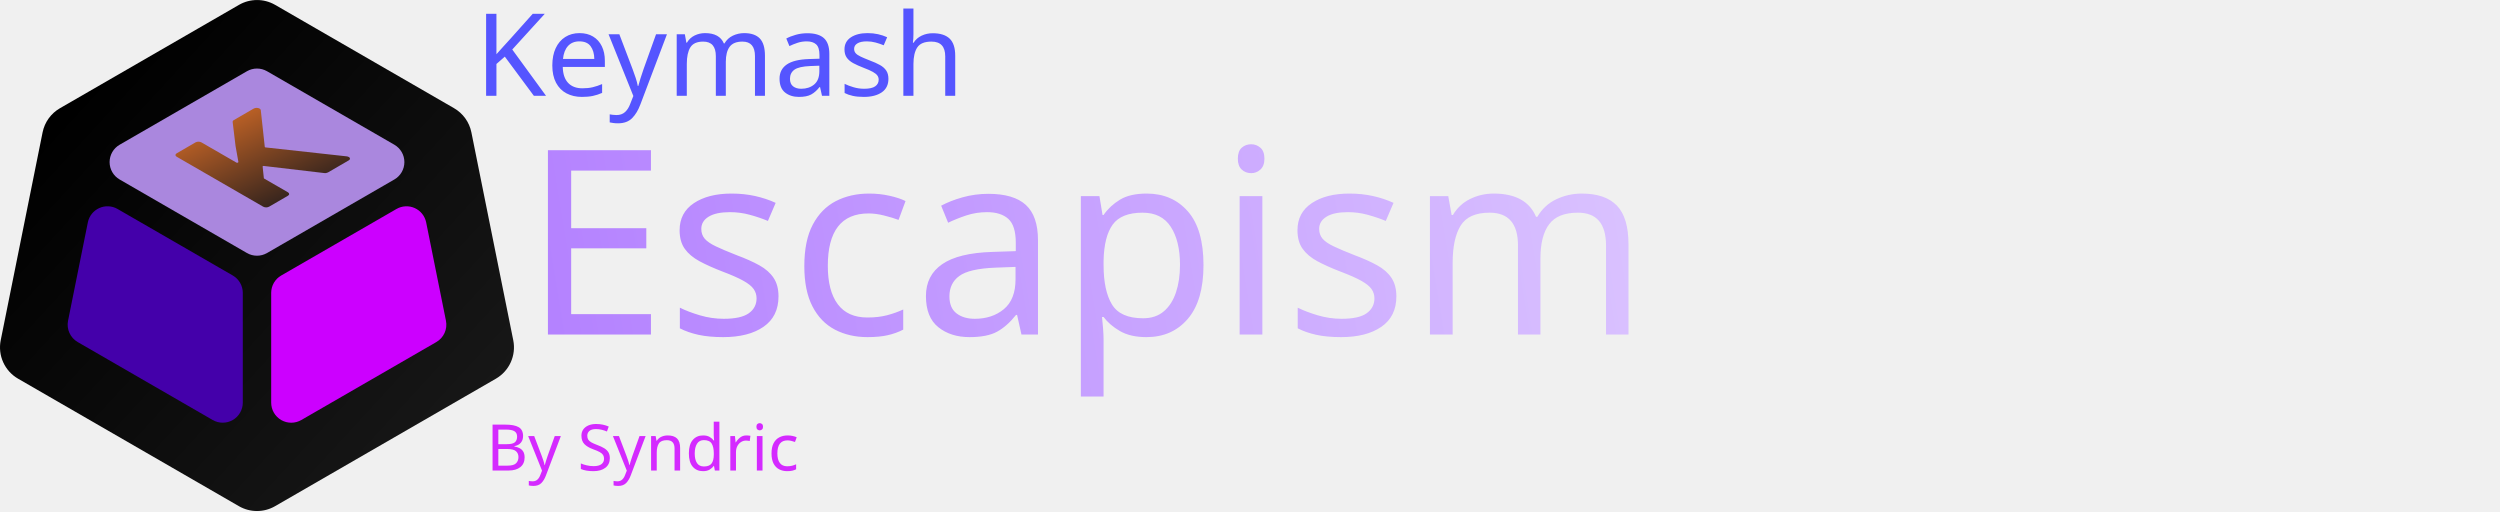
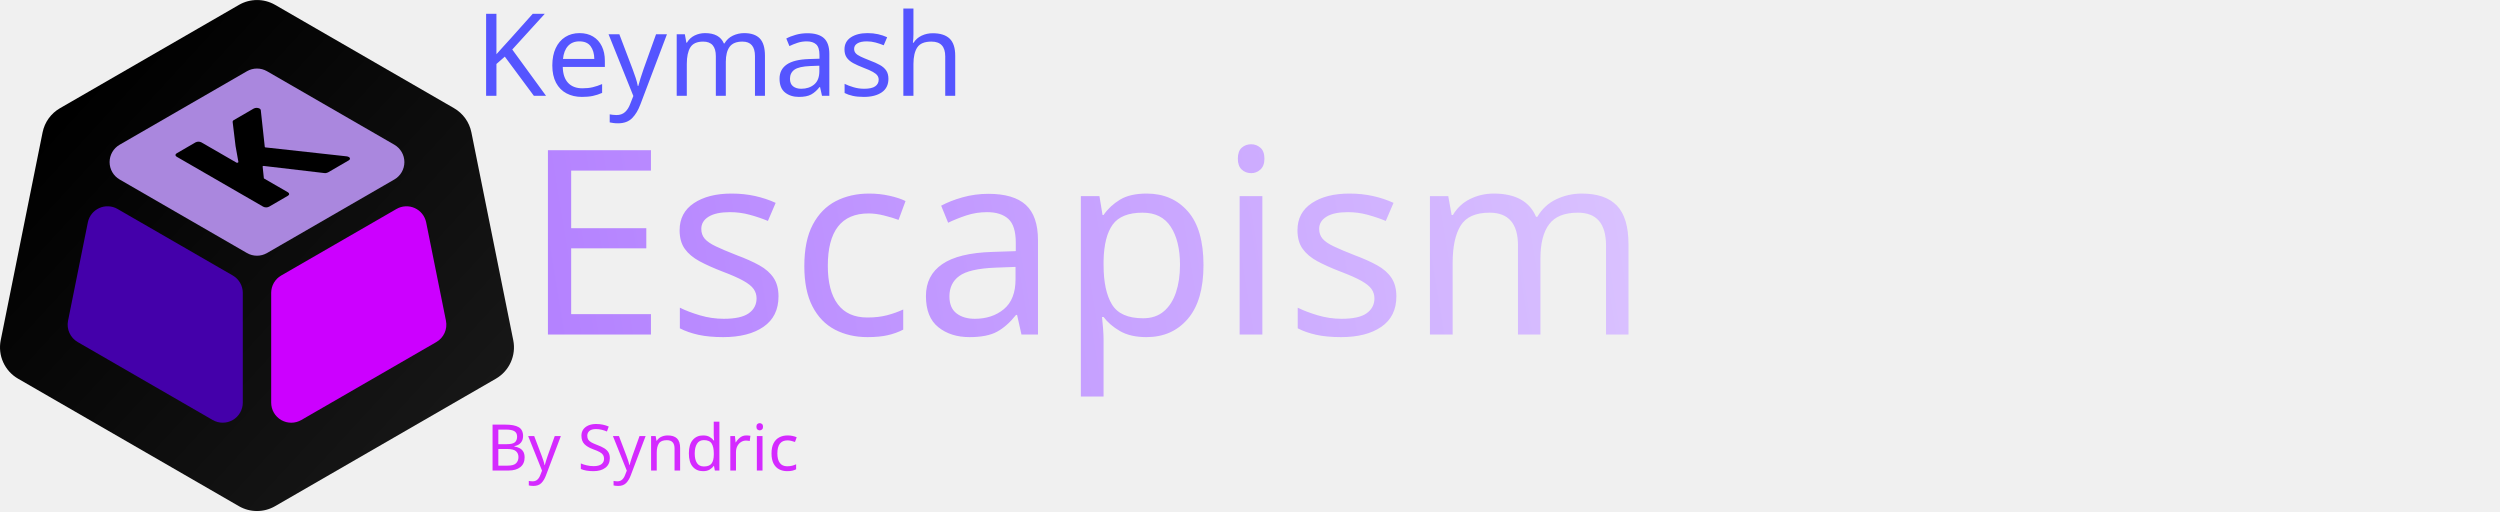
<svg xmlns="http://www.w3.org/2000/svg" xmlns:xlink="http://www.w3.org/1999/xlink" viewBox="0 0 2904.76 593.75" version="1.1" id="svg32">
  <defs id="defs4">
-     <linearGradient id="linearGradient28463">
-       <stop style="stop-color:#241c1c;stop-opacity:1" offset="0" id="stop28459" />
-       <stop style="stop-color:#ff7f2a;stop-opacity:1" offset="1" id="stop28461" />
-     </linearGradient>
    <linearGradient id="linearGradient27961">
      <stop style="stop-color:#000000;stop-opacity:1;" offset="0" id="stop27957" />
      <stop style="stop-color:#1a1a1a;stop-opacity:1" offset="1" id="stop27959" />
    </linearGradient>
    <linearGradient id="linearGradient27587">
      <stop style="stop-color:#b380ff;stop-opacity:1;" offset="0" id="stop27583" />
      <stop style="stop-color:#e5d5ff;stop-opacity:1" offset="1" id="stop27585" />
    </linearGradient>
    <style id="style2">.cls-1{fill:#fb923c;}.cls-2{fill:#191d29;}.cls-3{fill:#191d27;}.cls-4{fill:#fff;}</style>
    <linearGradient xlink:href="#linearGradient27587" id="linearGradient27589" x1="612.195" y1="429.268" x2="2270.732" y2="156.098" gradientUnits="userSpaceOnUse" />
    <linearGradient xlink:href="#linearGradient27961" id="linearGradient27963" x1="112.195" y1="90.244" x2="597.561" y2="536.585" gradientUnits="userSpaceOnUse" />
-     <linearGradient xlink:href="#linearGradient28463" id="linearGradient28465" x1="317.073" y1="256.098" x2="237.706" y2="86.241" gradientUnits="userSpaceOnUse" />
  </defs>
  <g id="Layer_2" data-name="Layer 2">
    <g id="Ebene_4" data-name="Ebene 4" style="fill:#000000">
      <path class="cls-1" d="M319.59,5.62,527.53,125.68a41.94,41.94,0,0,1,20.16,28l48.66,241.62A42,42,0,0,1,576.2,440L319.6,588.13a42,42,0,0,1-42,0L21,440A42,42,0,0,1,.83,395.33L49.49,153.75a41.94,41.94,0,0,1,20.16-28l208-120.08A42,42,0,0,1,319.59,5.62Z" id="path6" style="fill:url(#linearGradient27963);fill-opacity:1" />
      <path class="cls-2" d="M458.19,208.55,310.25,294a23.35,23.35,0,0,1-23.32,0L139,208.55a23.31,23.31,0,0,1,0-40.38L286.93,82.76a23.33,23.33,0,0,1,23.31,0l148,85.41A23.32,23.32,0,0,1,458.19,208.55Z" id="path8" style="fill:#aa87de;fill-opacity:1" />
-       <path class="cls-1" d="M405.17,182.4a6.41,6.41,0,0,0-2.51-.76l-94.22-10.37a1.18,1.18,0,0,1-.5-.16.51.51,0,0,1-.29-.36L303,127.93a2.46,2.46,0,0,0-1.38-1.79,7.51,7.51,0,0,0-6.85,0L271.7,139.52a2.31,2.31,0,0,0-1.39,2.17l3.39,28.05L277,188.23a.45.45,0,0,1-.27.45l-.54.31a1.51,1.51,0,0,1-1.36,0L234,165.42a7.52,7.52,0,0,0-6.82,0l-21.91,12.73c-1.88,1.09-1.87,2.86,0,3.95l100.56,58.06a7.5,7.5,0,0,0,6.81,0l21.92-12.73c1.87-1.09,1.87-2.86,0-4l-27.71-16a.5.5,0,0,1-.28-.36l-1.43-13.69c0-.37.53-.66,1.15-.58l70.49,8.28a7.31,7.31,0,0,0,4.36-.77l24.1-14c2-1.16,1.75-2.93,0-4" id="path10" style="fill:url(#linearGradient28465);fill-opacity:1" />
+       <path class="cls-1" d="M405.17,182.4a6.41,6.41,0,0,0-2.51-.76l-94.22-10.37a1.18,1.18,0,0,1-.5-.16.51.51,0,0,1-.29-.36L303,127.93a2.46,2.46,0,0,0-1.38-1.79,7.51,7.51,0,0,0-6.85,0L271.7,139.52a2.31,2.31,0,0,0-1.39,2.17l3.39,28.05L277,188.23a.45.45,0,0,1-.27.45l-.54.31a1.51,1.51,0,0,1-1.36,0L234,165.42a7.52,7.52,0,0,0-6.82,0l-21.91,12.73c-1.88,1.09-1.87,2.86,0,3.95l100.56,58.06a7.5,7.5,0,0,0,6.81,0l21.92-12.73c1.87-1.09,1.87-2.86,0-4l-27.71-16a.5.5,0,0,1-.28-.36l-1.43-13.69c0-.37.53-.66,1.15-.58l70.49,8.28a7.31,7.31,0,0,0,4.36-.77l24.1-14c2-1.16,1.75-2.93,0-4" id="path10" style="fill:#000000;fill-opacity:1" />
      <path class="cls-3" d="M282.1,340.27V467.81a23.31,23.31,0,0,1-35,20.18L90.26,397.42a23.31,23.31,0,0,1-11.19-24.79l23-114.25a23.31,23.31,0,0,1,34.5-15.58l133.87,77.28A23.32,23.32,0,0,1,282.1,340.27Z" id="path12" style="fill:#4400aa;fill-opacity:1" />
      <path class="cls-3" d="M315.09,340.3V467.83a23.31,23.31,0,0,0,35,20.19l156.87-90.57a23.3,23.3,0,0,0,11.2-24.79l-23-114.25a23.31,23.31,0,0,0-34.51-15.59L326.74,320.11A23.32,23.32,0,0,0,315.09,340.3Z" id="path14" style="fill:#cc00ff;fill-opacity:1" />
      <text xml:space="preserve" style="font-style:normal;font-variant:normal;font-weight:normal;font-stretch:normal;font-size:133.333px;line-height:1.25;font-family:'IBM Plex Mono';-inkscape-font-specification:'IBM Plex Mono';fill:#5555ff;fill-opacity:1;stroke:none" x="551.875" y="111.274" id="text1877">
        <tspan x="551.875" y="111.274" style="font-style:normal;font-variant:normal;font-weight:normal;font-stretch:normal;font-size:133.333px;font-family:'IBM Plex Mono';-inkscape-font-specification:'IBM Plex Mono';fill:#5555ff" id="tspan4767">Keymash</tspan>
      </text>
      <text xml:space="preserve" style="font-style:normal;font-variant:normal;font-weight:normal;font-stretch:normal;font-size:74.667px;line-height:1.25;font-family:Nasalization;-inkscape-font-specification:Nasalization;fill:#d42aff;fill-opacity:1;stroke:none" x="565.05" y="546.693" id="text32269">
        <tspan id="tspan32267" x="565.05" y="546.693" style="font-style:normal;font-variant:normal;font-weight:normal;font-stretch:normal;font-size:74.667px;font-family:Nasalization;-inkscape-font-specification:Nasalization;fill:#d42aff;fill-opacity:1">By Syndric</tspan>
      </text>
      <text xml:space="preserve" style="font-style:normal;font-variant:normal;font-weight:normal;font-stretch:normal;font-size:300px;line-height:1.25;font-family:Nasalization;-inkscape-font-specification:Nasalization;fill:url(#linearGradient27589);fill-opacity:1;stroke:none" x="607.542" y="388.705" id="text14913">
        <tspan id="tspan14911" x="607.542" y="388.705" style="font-size:300px;fill:url(#linearGradient27589);fill-opacity:1">Escapism</tspan>
      </text>
    </g>
  </g>
</svg>
